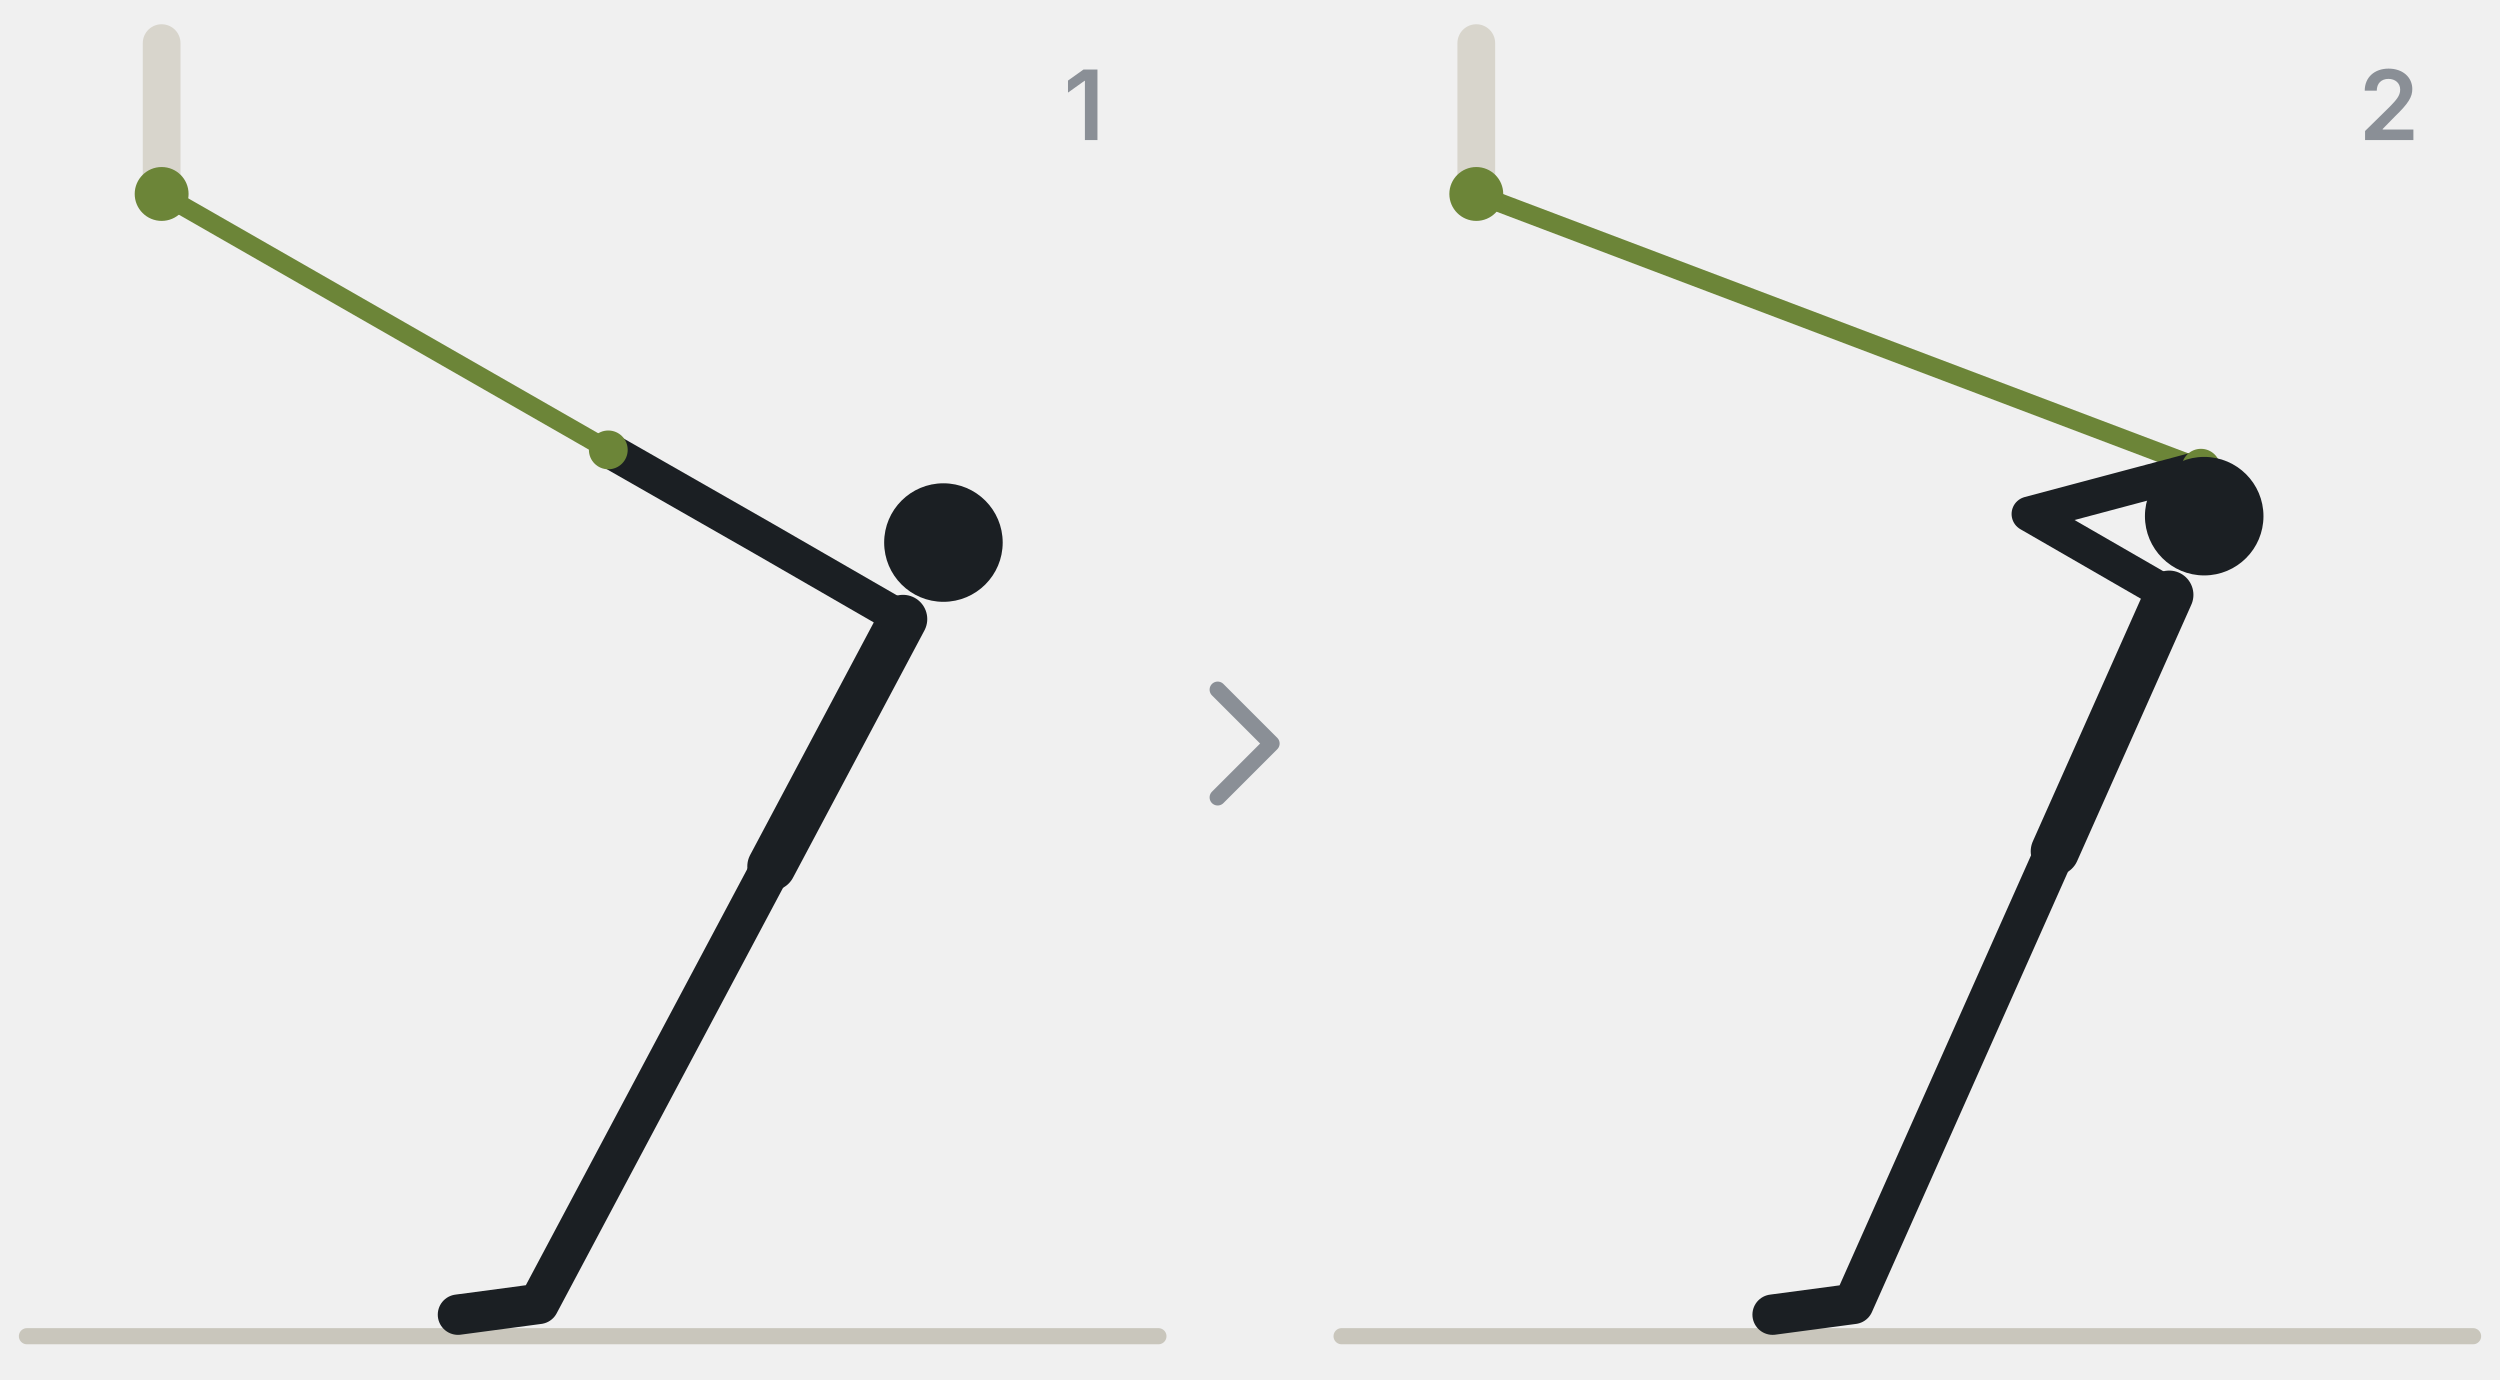
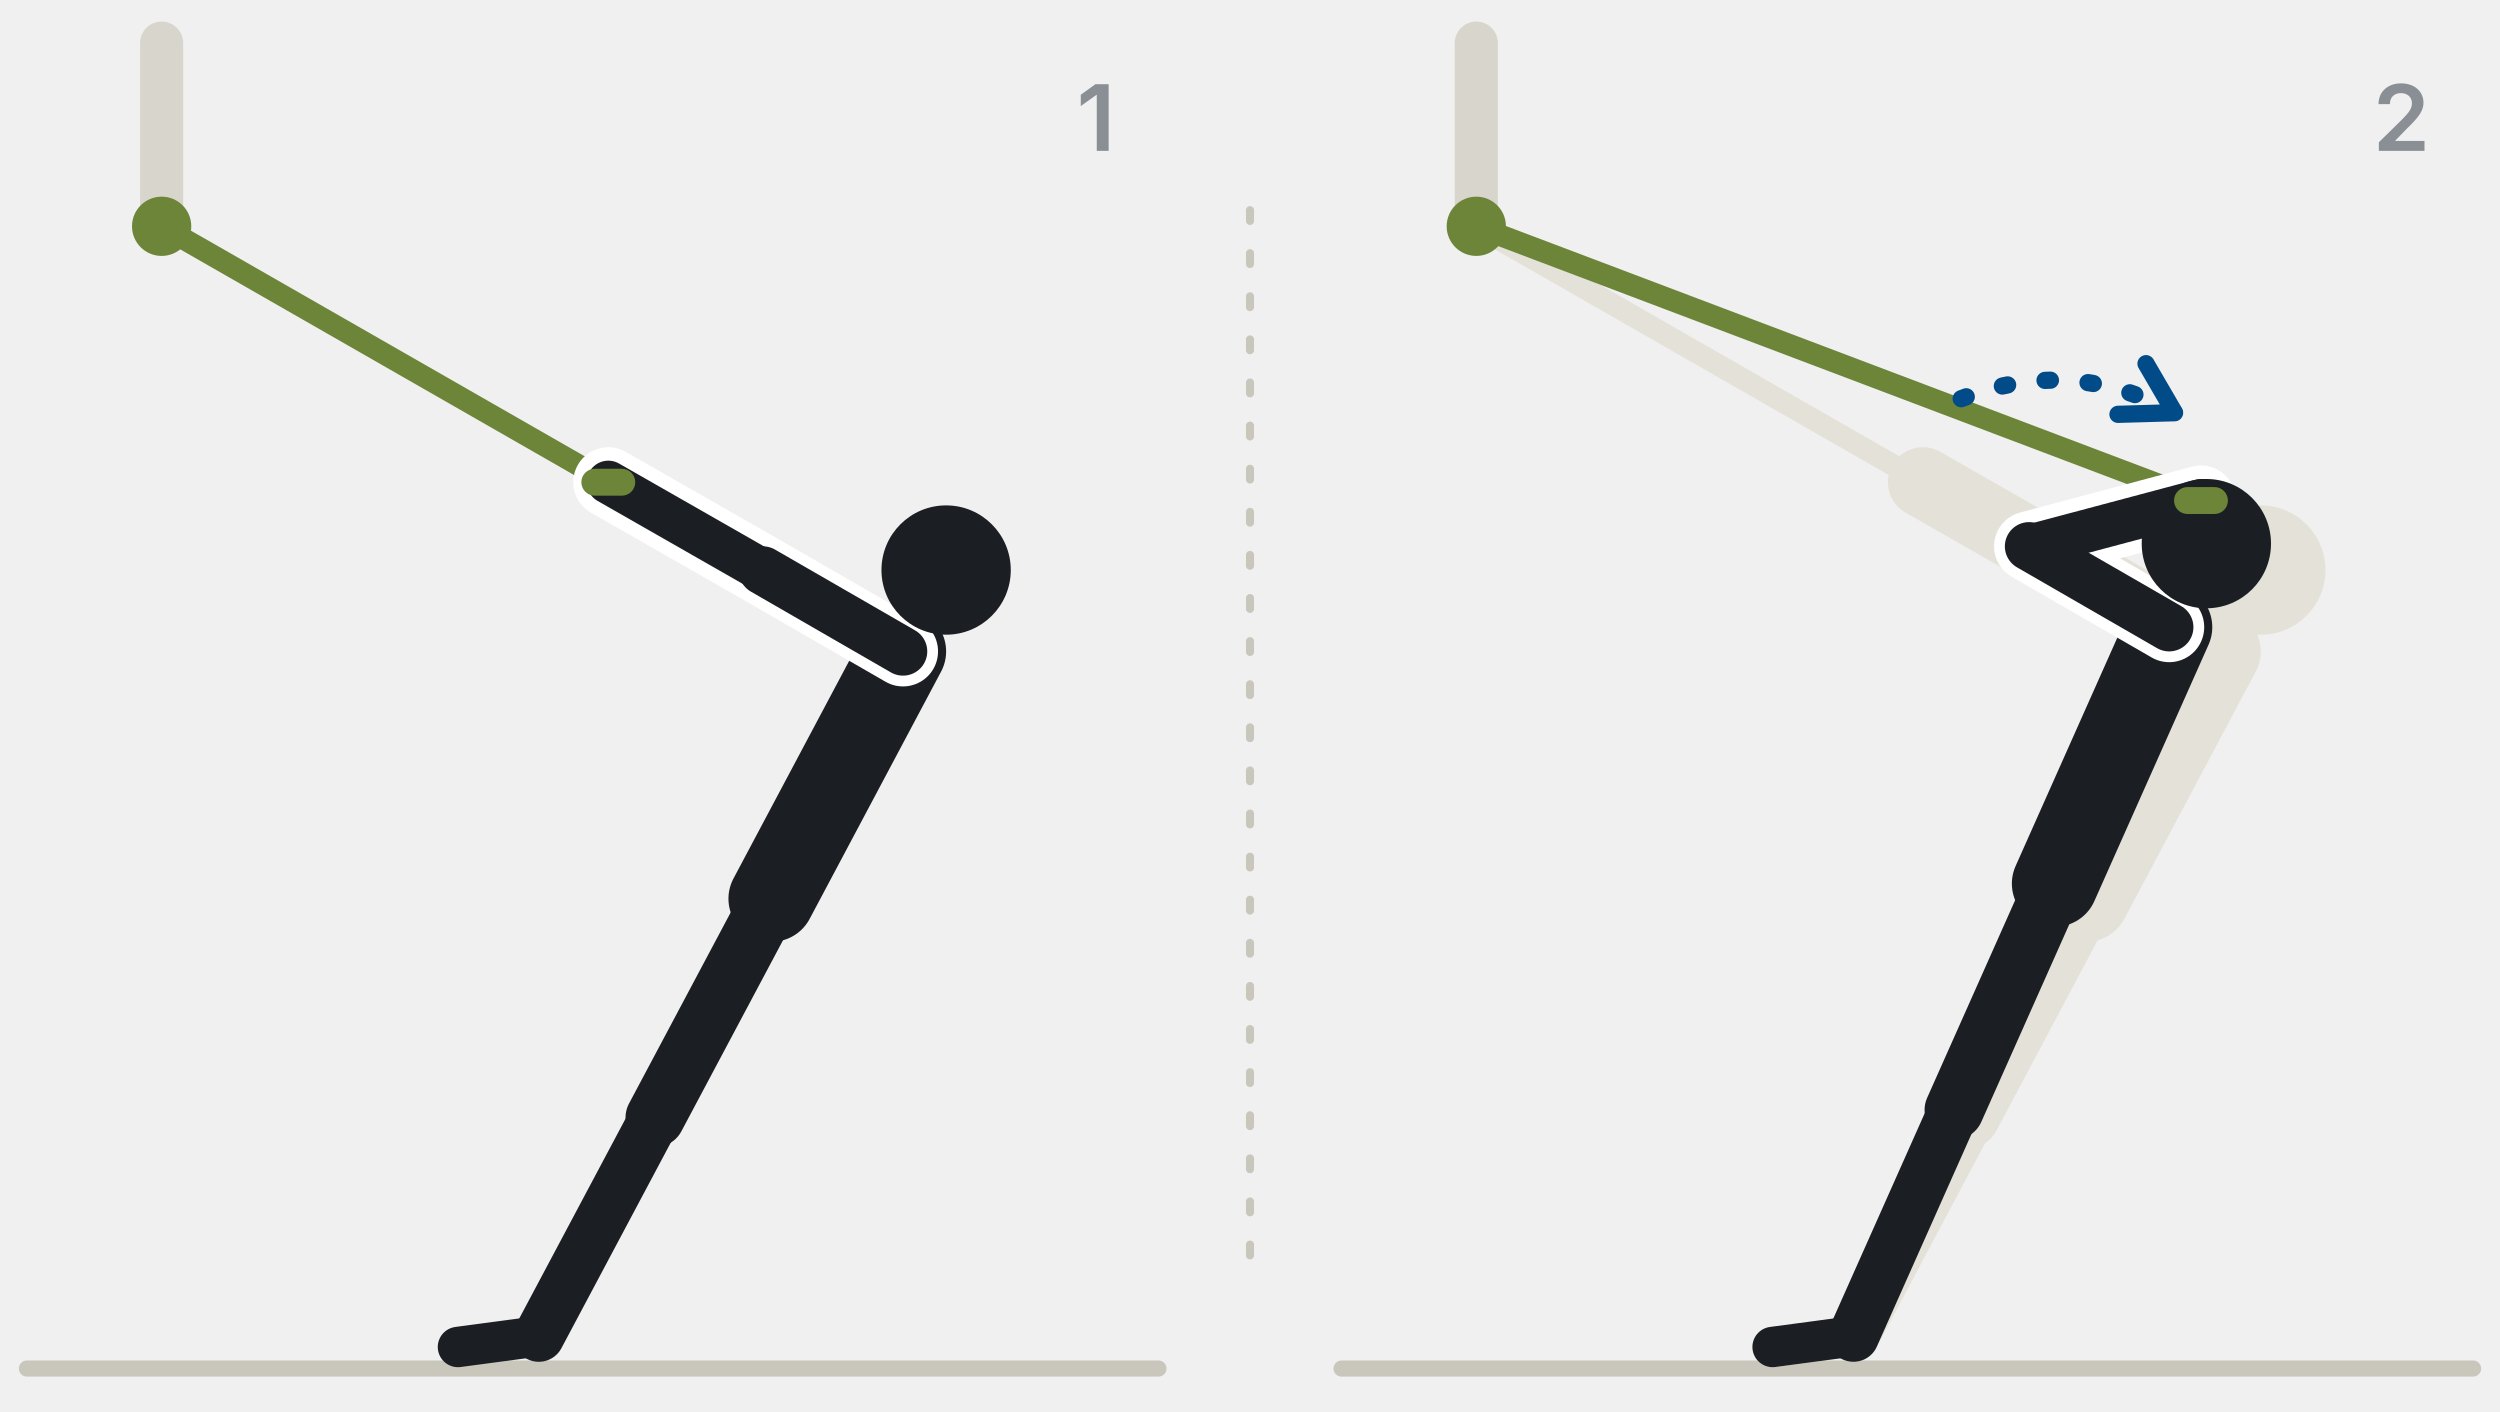
- <svg xmlns="http://www.w3.org/2000/svg" viewBox="-30 -248 464 256" role="img">
+ <svg xmlns="http://www.w3.org/2000/svg" viewBox="-30 -254 464 262" role="img">
  <g transform="translate(0,0)">
-     <line x1="0" y1="-212" x2="0" y2="-240" stroke="#D8D5CC" stroke-width="7" stroke-linecap="round" />
+     <line x1="0" y1="-212" x2="0" y2="-246" stroke="#D8D5CC" stroke-width="8" stroke-linecap="round" />
    <line x1="-25" y1="0" x2="185" y2="0" stroke="#C9C6BC" stroke-width="3" stroke-linecap="round" />
-     <polyline points="0,-212 82.9,-164.5" fill="none" stroke="#6C8538" stroke-width="3.5" stroke-linecap="round" stroke-linejoin="round" />
-     <circle cx="0" cy="-212" r="5" fill="#6C8538" />
-     <polyline points="113.2,-87.2 91.6,-46.6 70,-6 55,-4" fill="none" stroke="#1B1F23" stroke-width="7.5" stroke-linecap="round" stroke-linejoin="round" />
-     <polyline points="113.2,-87.2 137.6,-133.1" fill="none" stroke="#1B1F23" stroke-width="9" stroke-linecap="round" stroke-linejoin="round" />
-     <polyline points="137.6,-133.1 111.6,-148.1 82.9,-164.5" fill="none" stroke="#1B1F23" stroke-width="6.5" stroke-linecap="round" stroke-linejoin="round" />
-     <circle cx="82.9" cy="-164.5" r="3.6" fill="#6C8538" />
-     <circle cx="145.1" cy="-147.3" r="11" fill="#1B1F23" />
-     <text x="175" y="-222" text-anchor="end" font-family="-apple-system,system-ui,sans-serif" font-size="18" font-weight="600" fill="#8A8F96">1</text>
+     <polyline points="0,-212 82.9,-164.5" fill="none" stroke="#6C8538" stroke-width="4" stroke-linecap="round" stroke-linejoin="round" />
+     <circle cx="0" cy="-212" r="5.5" fill="#6C8538" />
+     <polyline points="113.2,-87.2 91.6,-46.6" fill="none" stroke="#1B1F23" stroke-width="11" stroke-linecap="round" stroke-linejoin="round" />
+     <polyline points="91.6,-46.6 70,-6" fill="none" stroke="#1B1F23" stroke-width="9.5" stroke-linecap="round" stroke-linejoin="round" />
+     <polyline points="70,-6 55,-4" fill="none" stroke="#1B1F23" stroke-width="7.5" stroke-linecap="round" stroke-linejoin="round" />
+     <polyline points="113.2,-87.2 137.6,-133.1" fill="none" stroke="#1B1F23" stroke-width="16" stroke-linecap="round" stroke-linejoin="round" />
+     <polyline points="137.6,-133.1 111.6,-148.1 82.9,-164.5" fill="none" stroke="#FFFFFF" stroke-width="13" stroke-linecap="round" stroke-linejoin="round" />
+     <polyline points="137.6,-133.1 111.6,-148.1" fill="none" stroke="#1B1F23" stroke-width="9" stroke-linecap="round" stroke-linejoin="round" />
+     <polyline points="111.6,-148.1 82.9,-164.5" fill="none" stroke="#1B1F23" stroke-width="8" stroke-linecap="round" stroke-linejoin="round" />
+     <circle cx="145.6" cy="-148.2" r="12" fill="#1B1F23" />
+     <rect x="77.9" y="-167" width="10" height="5" rx="2.5" fill="#6C8538" />
+     <text x="177" y="-226" text-anchor="end" font-family="-apple-system,system-ui,sans-serif" font-size="17" font-weight="600" fill="#8A8F96">1</text>
  </g>
  <g transform="translate(244,0)">
-     <line x1="0" y1="-212" x2="0" y2="-240" stroke="#D8D5CC" stroke-width="7" stroke-linecap="round" />
+     <line x1="0" y1="-212" x2="0" y2="-246" stroke="#D8D5CC" stroke-width="8" stroke-linecap="round" />
    <line x1="-25" y1="0" x2="185" y2="0" stroke="#C9C6BC" stroke-width="3" stroke-linecap="round" />
-     <polyline points="0,-212 134.5,-161.1" fill="none" stroke="#6C8538" stroke-width="3.5" stroke-linecap="round" stroke-linejoin="round" />
-     <circle cx="0" cy="-212" r="5" fill="#6C8538" />
-     <polyline points="107.4,-90 88.7,-48 70,-6 55,-4" fill="none" stroke="#1B1F23" stroke-width="7.5" stroke-linecap="round" stroke-linejoin="round" />
-     <polyline points="107.4,-90 128.6,-137.6" fill="none" stroke="#1B1F23" stroke-width="9" stroke-linecap="round" stroke-linejoin="round" />
-     <polyline points="128.6,-137.6 102.6,-152.6 134.5,-161.1" fill="none" stroke="#1B1F23" stroke-width="6.5" stroke-linecap="round" stroke-linejoin="round" />
-     <circle cx="134.5" cy="-161.1" r="3.6" fill="#6C8538" />
-     <circle cx="135.1" cy="-152.2" r="11" fill="#1B1F23" />
-     <text x="175" y="-222" text-anchor="end" font-family="-apple-system,system-ui,sans-serif" font-size="18" font-weight="600" fill="#8A8F96">2</text>
+     <polyline points="0,-212 82.9,-164.5" fill="none" stroke="#E4E1D8" stroke-width="4" stroke-linecap="round" stroke-linejoin="round" />
+     <polyline points="113.2,-87.2 91.6,-46.6" fill="none" stroke="#E4E1D8" stroke-width="11" stroke-linecap="round" stroke-linejoin="round" />
+     <polyline points="91.6,-46.6 70,-6" fill="none" stroke="#E4E1D8" stroke-width="9.5" stroke-linecap="round" stroke-linejoin="round" />
+     <polyline points="70,-6 55,-4" fill="none" stroke="#E4E1D8" stroke-width="7.5" stroke-linecap="round" stroke-linejoin="round" />
+     <polyline points="113.2,-87.2 137.6,-133.1" fill="none" stroke="#E4E1D8" stroke-width="16" stroke-linecap="round" stroke-linejoin="round" />
+     <polyline points="137.6,-133.1 111.6,-148.1 82.9,-164.5" fill="none" stroke="#E4E1D8" stroke-width="13" stroke-linecap="round" stroke-linejoin="round" />
+     <polyline points="137.6,-133.1 111.6,-148.1" fill="none" stroke="#E4E1D8" stroke-width="9" stroke-linecap="round" stroke-linejoin="round" />
+     <polyline points="111.6,-148.1 82.9,-164.5" fill="none" stroke="#E4E1D8" stroke-width="8" stroke-linecap="round" stroke-linejoin="round" />
+     <circle cx="145.6" cy="-148.2" r="12" fill="#E4E1D8" />
+     <polyline points="0,-212 134.5,-161.1" fill="none" stroke="#6C8538" stroke-width="4" stroke-linecap="round" stroke-linejoin="round" />
+     <circle cx="0" cy="-212" r="5.5" fill="#6C8538" />
+     <polyline points="107.4,-90 88.7,-48" fill="none" stroke="#1B1F23" stroke-width="11" stroke-linecap="round" stroke-linejoin="round" />
+     <polyline points="88.7,-48 70,-6" fill="none" stroke="#1B1F23" stroke-width="9.5" stroke-linecap="round" stroke-linejoin="round" />
+     <polyline points="70,-6 55,-4" fill="none" stroke="#1B1F23" stroke-width="7.5" stroke-linecap="round" stroke-linejoin="round" />
+     <polyline points="107.4,-90 128.6,-137.6" fill="none" stroke="#1B1F23" stroke-width="16" stroke-linecap="round" stroke-linejoin="round" />
+     <polyline points="128.6,-137.6 102.6,-152.6 134.5,-161.1" fill="none" stroke="#FFFFFF" stroke-width="13" stroke-linecap="round" stroke-linejoin="round" />
+     <polyline points="128.6,-137.6 102.6,-152.6" fill="none" stroke="#1B1F23" stroke-width="9" stroke-linecap="round" stroke-linejoin="round" />
+     <polyline points="102.6,-152.6 134.5,-161.1" fill="none" stroke="#1B1F23" stroke-width="8" stroke-linecap="round" stroke-linejoin="round" />
+     <circle cx="135.5" cy="-153.1" r="12" fill="#1B1F23" />
+     <rect x="129.5" y="-163.6" width="10" height="5" rx="2.5" fill="#6C8538" />
+     <path d="M 90,-180 Q 110.4,-188 129.6,-177.4" fill="none" stroke="#024B89" stroke-width="3.2" stroke-linecap="round" stroke-dasharray="1 7" />
+     <path d="M 124.3,-186.5 L 129.6,-177.4 L 119.1,-177.1" fill="none" stroke="#024B89" stroke-width="3.2" stroke-linecap="round" stroke-linejoin="round" />
+     <text x="177" y="-226" text-anchor="end" font-family="-apple-system,system-ui,sans-serif" font-size="17" font-weight="600" fill="#8A8F96">2</text>
  </g>
-   <path d="M 196 -120 L 206 -110 L 196 -100" fill="none" stroke="#8A8F96" stroke-width="3" stroke-linecap="round" stroke-linejoin="round" />
+   <line x1="202" y1="-215" x2="202" y2="-20" stroke="#C9C6BC" stroke-width="1.5" stroke-dasharray="2 6" stroke-linecap="round" />
</svg>
